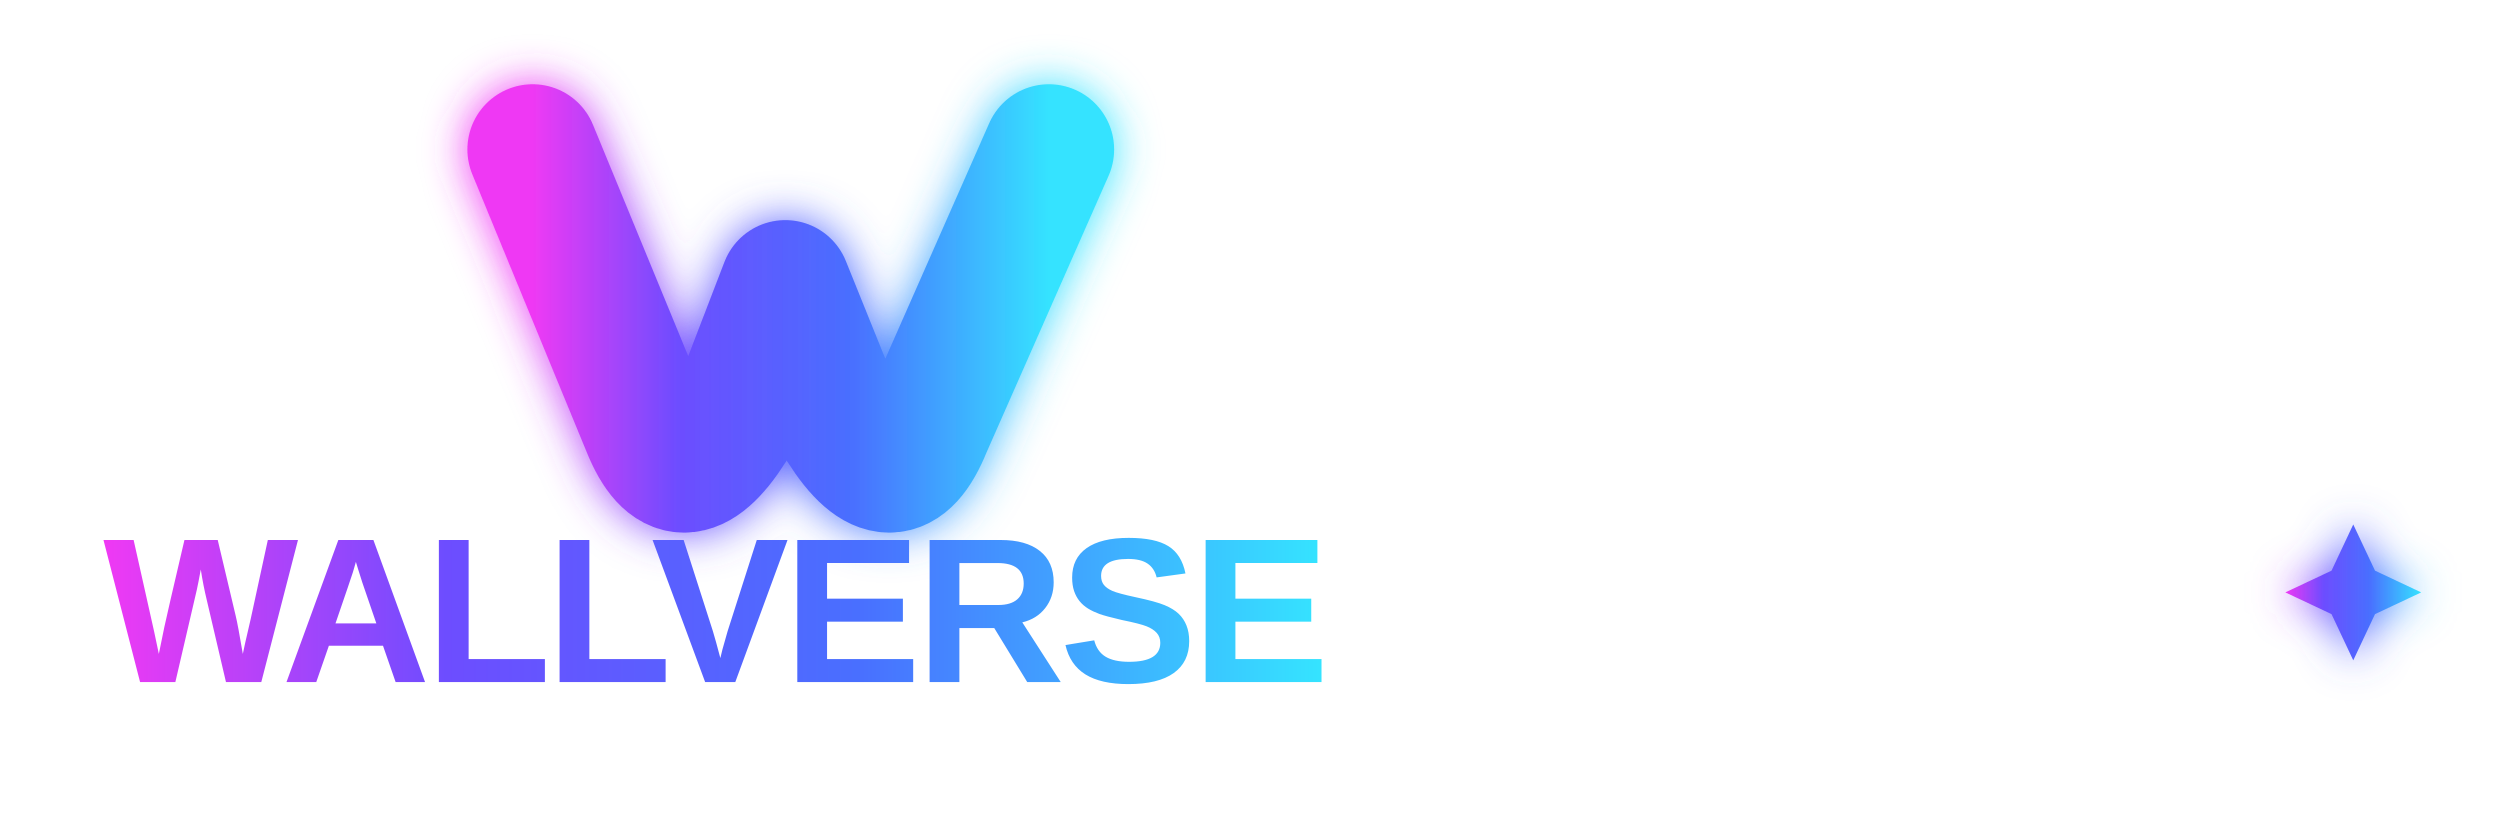
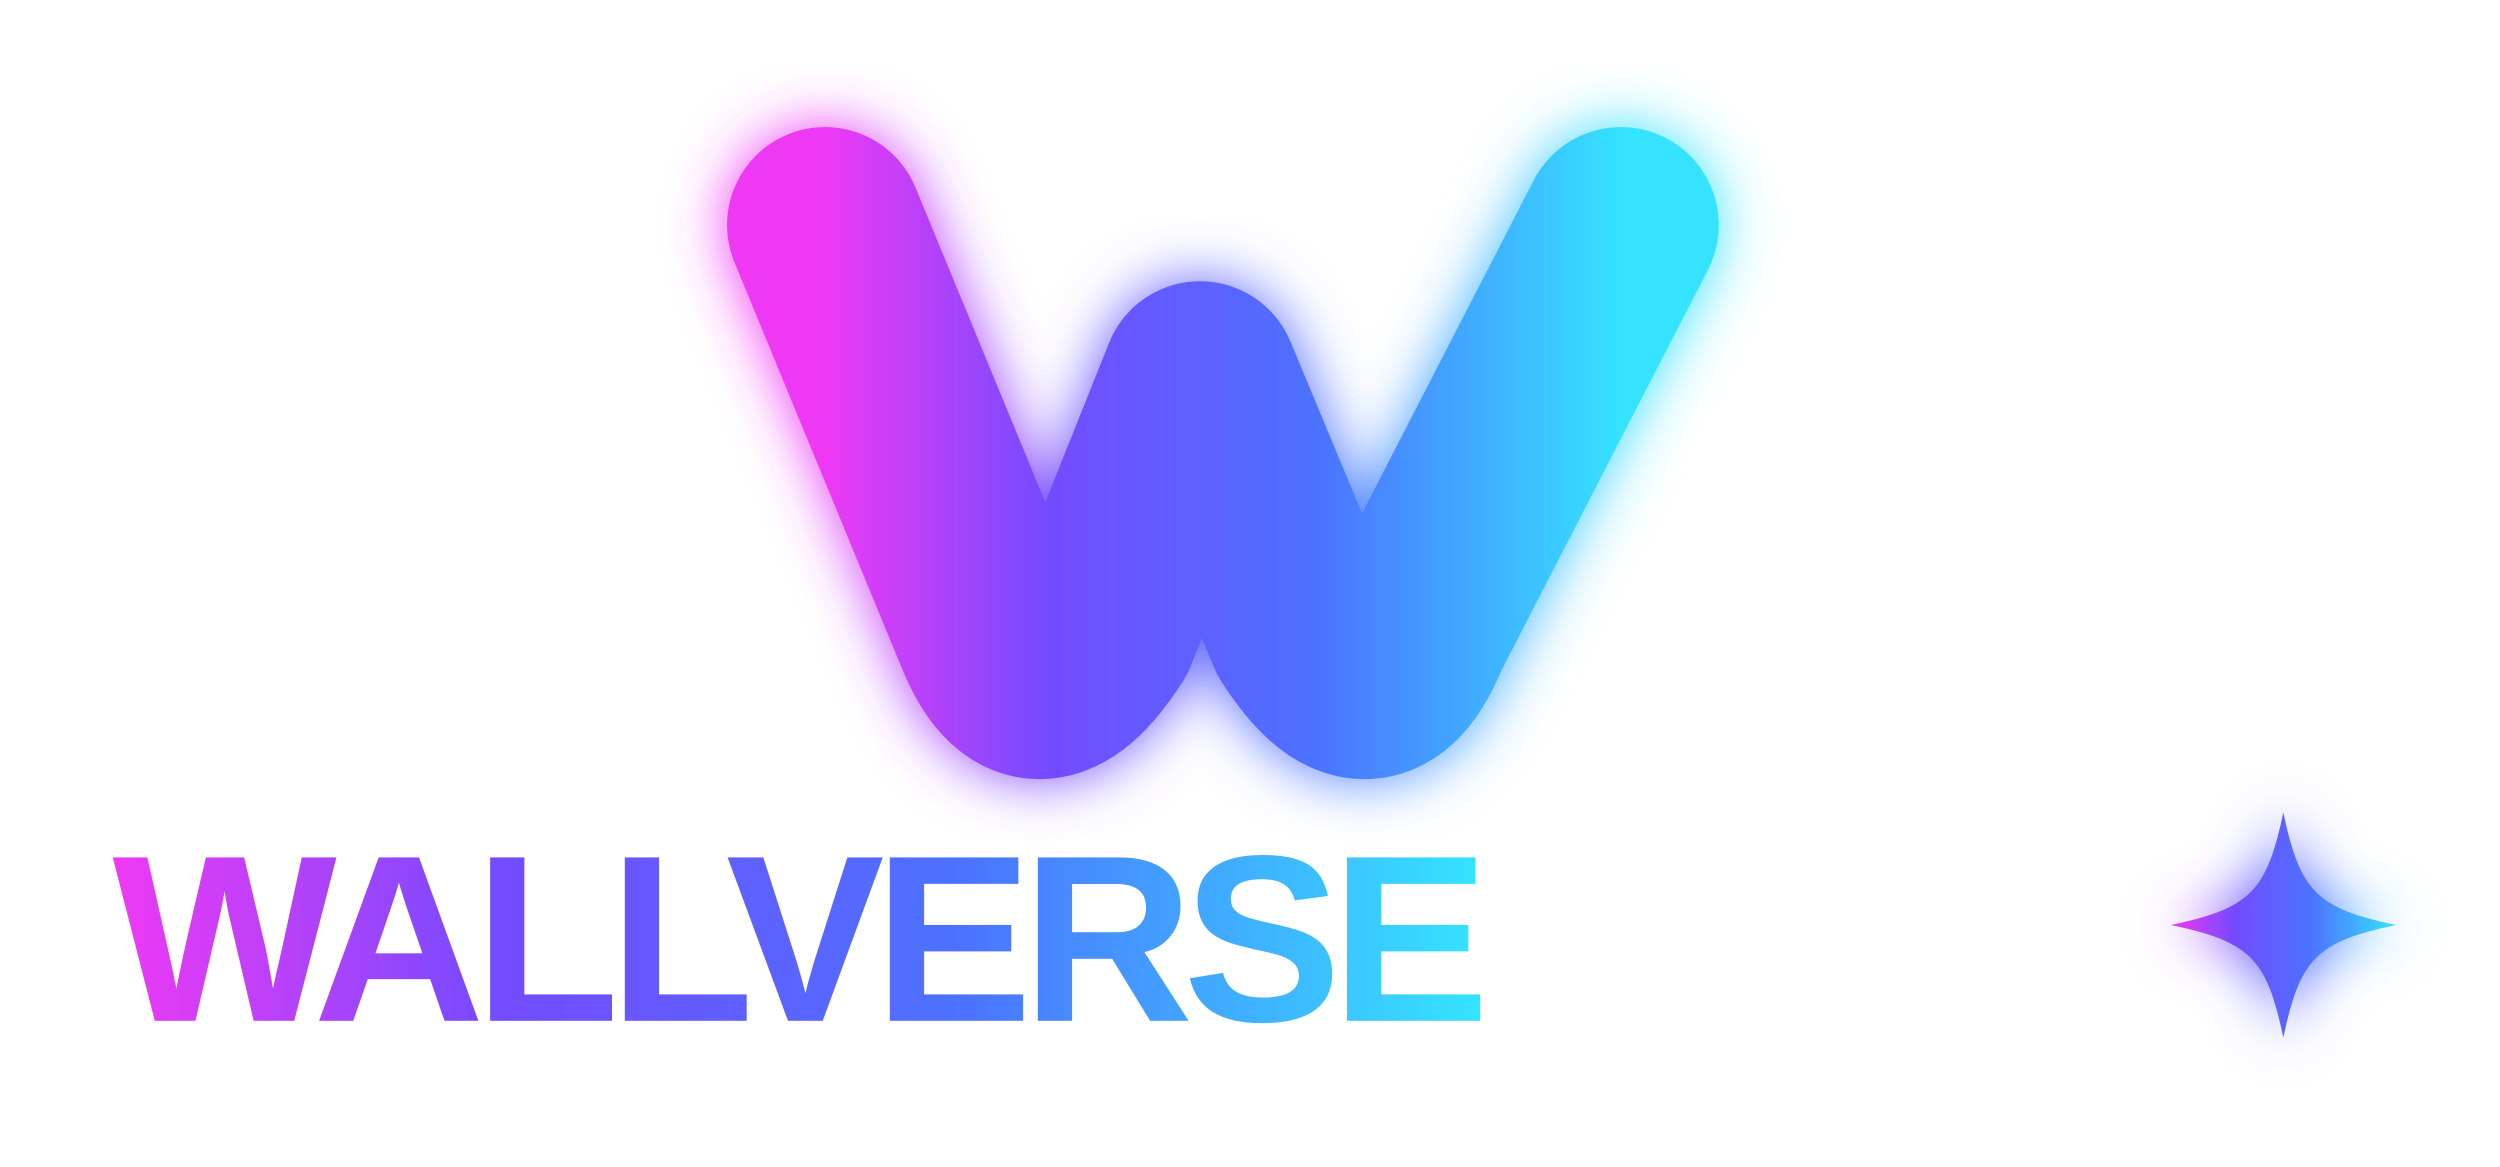
- <svg xmlns="http://www.w3.org/2000/svg" viewBox="0 0 920 300" role="img" aria-labelledby="title desc">
+ <svg xmlns="http://www.w3.org/2000/svg" viewBox="0 0 600 280" role="img" aria-labelledby="title desc">
  <defs>
    <linearGradient id="wv" x1="0" y1="0" x2="1" y2="0">
      <stop offset="0" stop-color="#ef39f4" />
-       <stop offset=".28" stop-color="#6d4dff" />
-       <stop offset=".62" stop-color="#496fff" />
+       <stop offset=".28" stop-color="#744bff" />
+       <stop offset=".62" stop-color="#4c72ff" />
      <stop offset="1" stop-color="#35e3ff" />
    </linearGradient>
-     <filter id="glow" x="-30%" y="-40%" width="160%" height="180%">
-       <feGaussianBlur stdDeviation="8" result="b" />
+     <filter id="glow" x="-30%" y="-35%" width="160%" height="170%">
+       <feGaussianBlur stdDeviation="7" result="blur" />
      <feMerge>
-         <feMergeNode in="b" />
+         <feMergeNode in="blur" />
        <feMergeNode in="SourceGraphic" />
      </feMerge>
    </filter>
  </defs>
-   <path d="M196 55 L238 157 Q250 187 269 157 L289 105 L310 157 Q329 187 341 157 L386 55" fill="none" stroke="url(#wv)" stroke-width="48" stroke-linecap="round" stroke-linejoin="round" filter="url(#glow)" />
-   <text x="38" y="251" fill="url(#wv)" font-family="Arial, Helvetica, sans-serif" font-size="76" font-weight="900" letter-spacing="-2">WALLVERSE</text>
-   <g transform="translate(866 218)" filter="url(#glow)">
-     <path d="M0 -25 L8 -8 L25 0 L8 8 L0 25 L-8 8 L-25 0 L-8 -8 Z" fill="url(#wv)" />
+   <path d="M198 54 L238 151 Q248 176 264 151 L288 91 L313 151 Q329 176 339 151 L389 54" fill="none" stroke="url(#wv)" stroke-width="47" stroke-linecap="round" stroke-linejoin="round" filter="url(#glow)" />
+   <text x="27" y="245" fill="url(#wv)" font-family="Arial, Helvetica, sans-serif" font-size="57" font-weight="900" letter-spacing="-2.5">WALLVERSE</text>
+   <g transform="translate(548 222)" filter="url(#glow)">
+     <path d="M0 -27 C4 -8 8 -4 27 0 C8 4 4 8 0 27 C-4 8 -8 4 -27 0 C-8 -4 -4 -8 0 -27 Z" fill="url(#wv)" />
  </g>
</svg>
